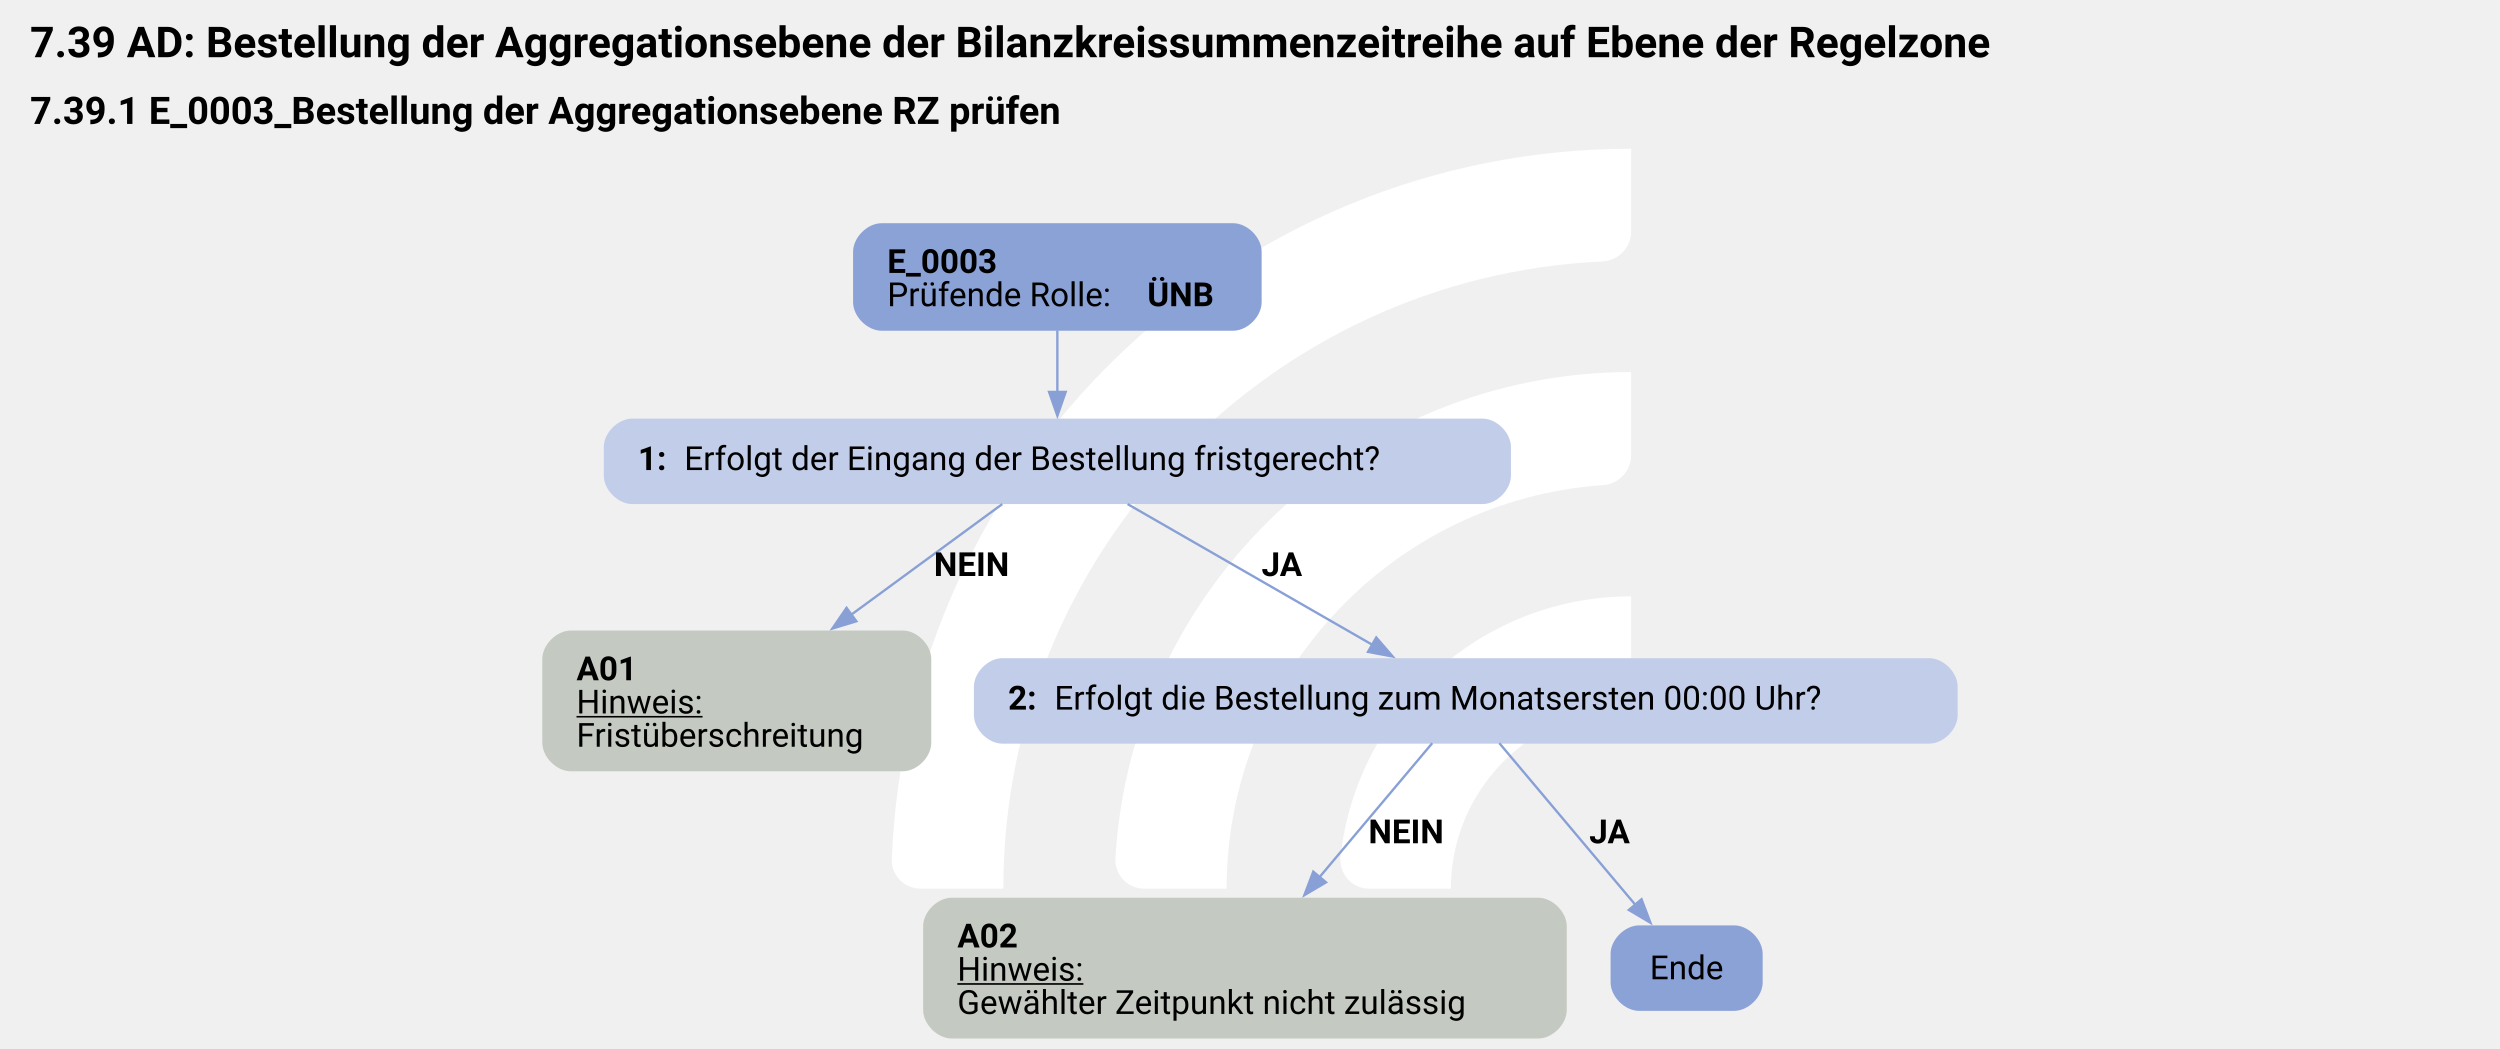
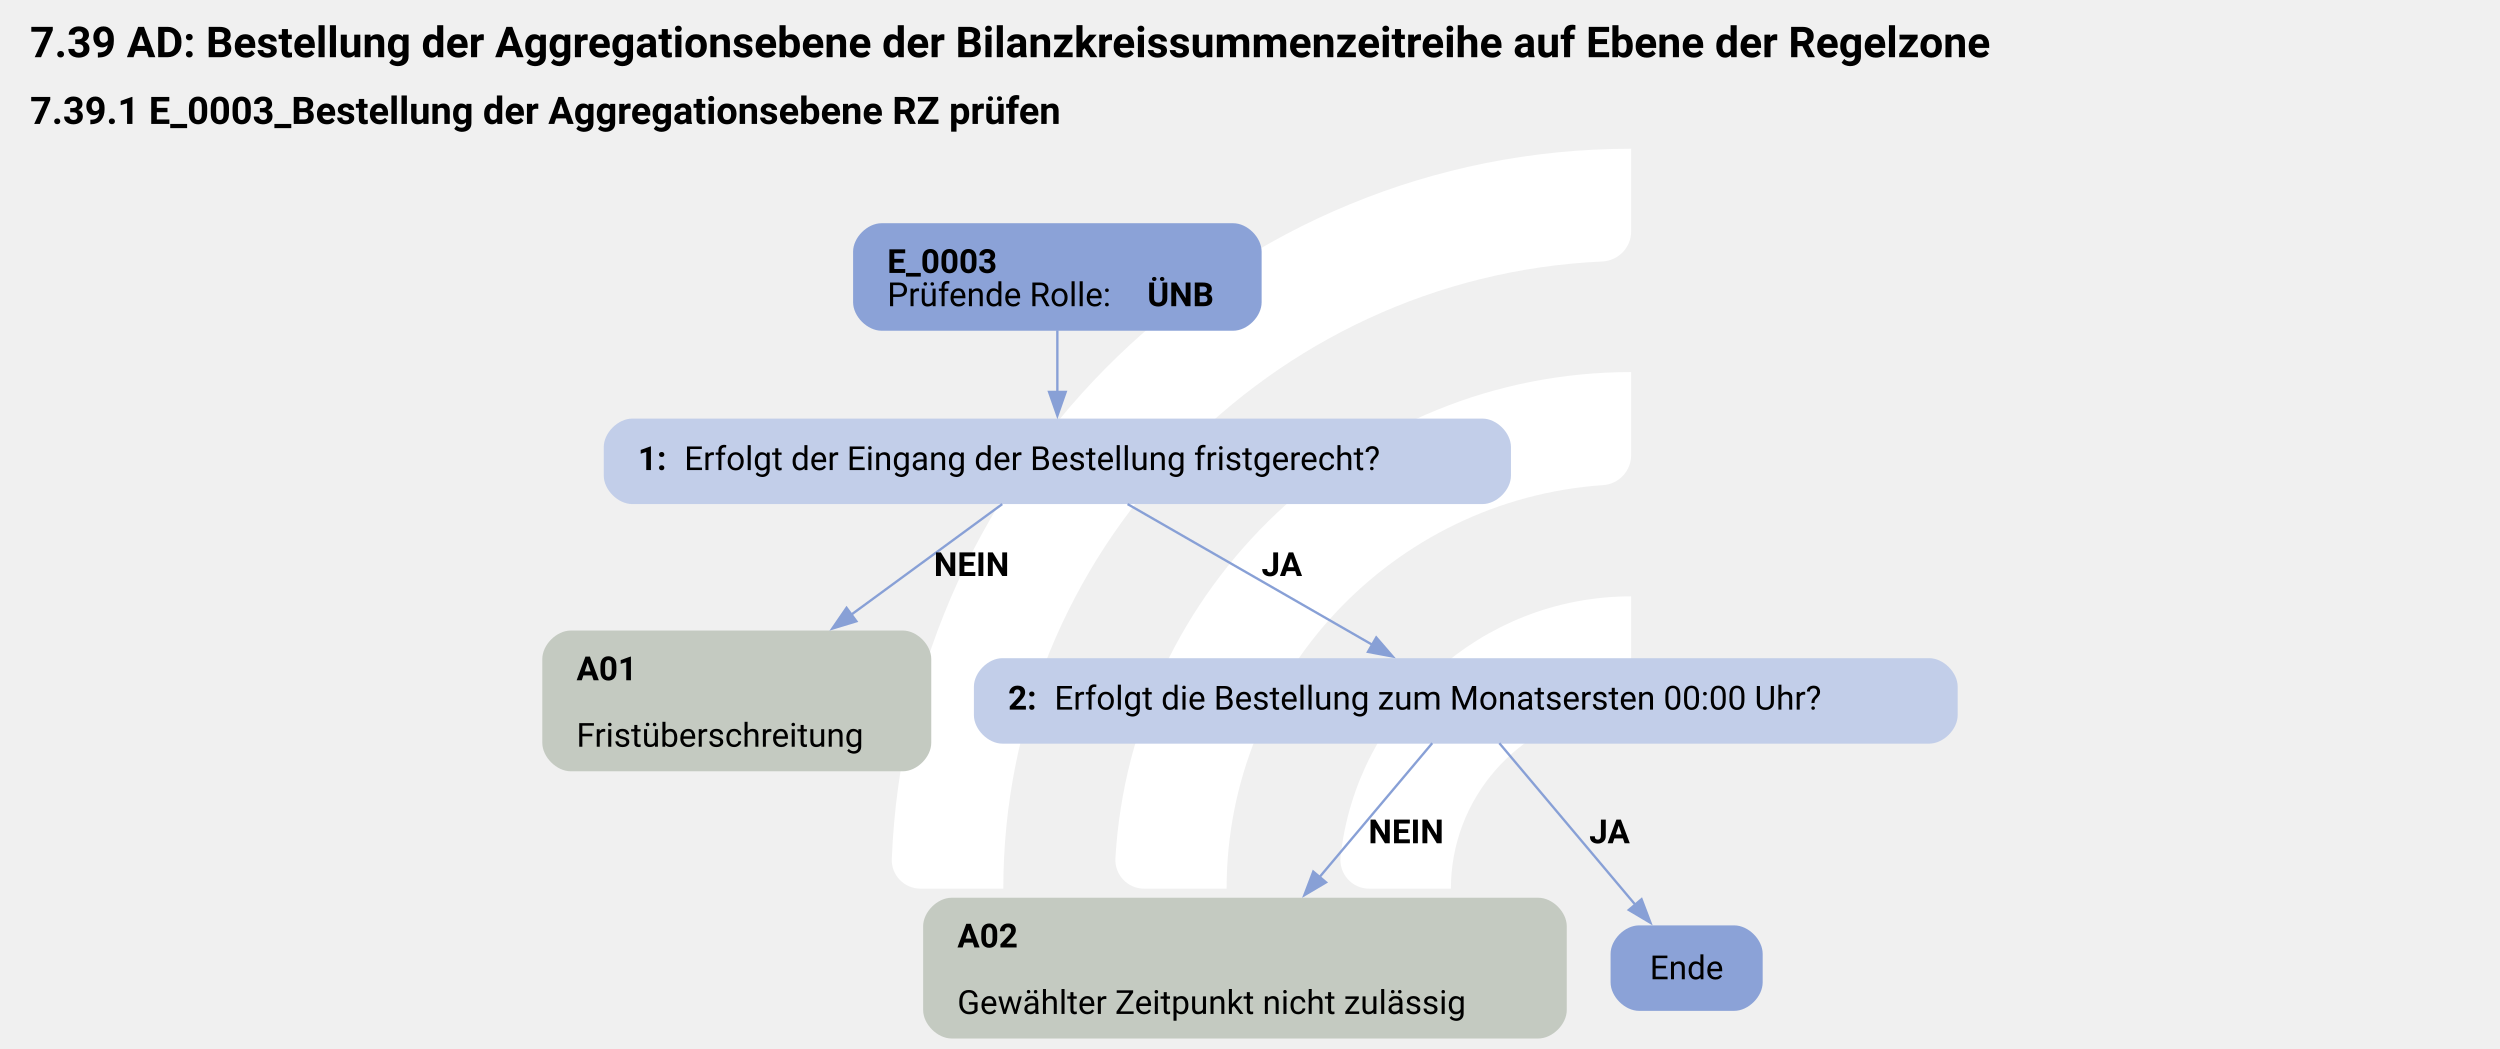
<svg xmlns="http://www.w3.org/2000/svg" version="1.1" width="1402.667px" viewBox="0 0 1402.667 588.0" height="588.0px">
  <g>
    <g transform="translate(461.5466, 58.8) scale(1 1) translate(0, 0) scale(0.8279358 0.8279358) ">
      <defs>
        <style>.cls-1{fill:#fff;}</style>
      </defs>
      <path class="cls-1" d="M122.44,531.2h-56.1c-11,0-19.9-9.12-19.46-20.11C57.47,243.89,278.15,29.78,547.91,29.78v56.02c0,10.98-8.69,19.89-19.66,20.39-225.51,10.31-405.8,197-405.8,425Z" />
      <path class="cls-1" d="M273.78,531.2h-55.93c-11.23,0-20.09-9.48-19.43-20.69,10.74-183.44,163.39-329.39,349.48-329.39v56.26c0,10.71-8.27,19.62-18.96,20.35-142.35,9.77-255.17,128.69-255.17,273.46Z" />
      <path class="cls-1" d="M425.77,531.2h-55.45c-11.65,0-20.6-10.17-19.33-21.75,10.87-99.03,95.03-176.34,196.92-176.34v57.01c0,10.05-7.28,18.75-17.23,20.16-59.22,8.4-104.91,59.42-104.91,120.92Z" />
    </g>
    <svg width="1052pt" height="441pt" viewBox="0.00 0.00 1051.50 441.34">
      <g id="graph0" class="graph" transform="scale(1 1) rotate(0) translate(4 437.34)">
        <text text-anchor="start" x="8" y="-413.24" font-family="Roboto, sans-serif" font-weight="bold" font-size="18.00">7.39 AD: Bestellung der Aggregationsebene der Bilanzkreissummenzeitreihe auf Ebene der Regelzone</text>
        <text text-anchor="start" x="8" y="-385.14" font-family="Roboto, sans-serif" font-weight="bold" font-size="16.00">7.39.1 E_0003_Bestellung der Aggregationsebene RZ prüfen</text>
        <g id="node1" class="node">
          <path fill="#8ba2d7" stroke="black" stroke-width="0" d="M514.65,-343.34C514.65,-343.34 366.6,-343.34 366.6,-343.34 360.6,-343.34 354.6,-337.34 354.6,-331.34 354.6,-331.34 354.6,-310.06 354.6,-310.06 354.6,-304.06 360.6,-298.06 366.6,-298.06 366.6,-298.06 514.65,-298.06 514.65,-298.06 520.65,-298.06 526.65,-304.06 526.65,-310.06 526.65,-310.06 526.65,-331.34 526.65,-331.34 526.65,-337.34 520.65,-343.34 514.65,-343.34" />
          <text text-anchor="start" x="369" y="-322.4" font-family="Roboto, sans-serif" font-weight="bold" font-size="14.00">E_0003</text>
          <text text-anchor="start" x="369" y="-308.4" font-family="Roboto, sans-serif" font-size="14.00">Prüfende Rolle: </text>
          <text text-anchor="start" x="478.5" y="-308.4" font-family="Roboto, sans-serif" font-weight="bold" font-size="14.00">ÜNB</text>
        </g>
        <g id="node2" class="node">
          <path fill="#c2cee9" stroke="black" stroke-width="0" d="M619.65,-261.06C619.65,-261.06 261.6,-261.06 261.6,-261.06 255.6,-261.06 249.6,-255.06 249.6,-249.06 249.6,-249.06 249.6,-237.06 249.6,-237.06 249.6,-231.06 255.6,-225.06 261.6,-225.06 261.6,-225.06 619.65,-225.06 619.65,-225.06 625.65,-225.06 631.65,-231.06 631.65,-237.06 631.65,-237.06 631.65,-249.06 631.65,-249.06 631.65,-255.06 625.65,-261.06 619.65,-261.06" />
          <text text-anchor="start" x="264" y="-239.38" font-family="Roboto, sans-serif" font-weight="bold" font-size="14.00">1: </text>
          <text text-anchor="start" x="283.5" y="-239.38" font-family="Roboto, sans-serif" font-size="14.00">Erfolgt der Eingang der Bestellung fristgerecht?</text>
        </g>
        <g id="edge1" class="edge">
          <path fill="none" stroke="#88a0d6" d="M440.62,-298.23C440.62,-290.15 440.62,-280.85 440.62,-272.25" />
          <polygon fill="#88a0d6" stroke="#88a0d6" points="444.13,-272.29 440.63,-262.29 437.13,-272.29 444.13,-272.29" />
        </g>
        <g id="node3" class="node">
          <path fill="#c4cac1" stroke="black" stroke-width="0" d="M375.52,-171.81C375.52,-171.81 235.72,-171.81 235.72,-171.81 229.72,-171.81 223.72,-165.81 223.72,-159.81 223.72,-159.81 223.72,-124.53 223.72,-124.53 223.72,-118.53 229.72,-112.53 235.72,-112.53 235.72,-112.53 375.52,-112.53 375.52,-112.53 381.52,-112.53 387.52,-118.53 387.52,-124.53 387.52,-124.53 387.52,-159.81 387.52,-159.81 387.52,-165.81 381.52,-171.81 375.52,-171.81" />
          <text text-anchor="start" x="238.12" y="-150.87" font-family="Roboto, sans-serif" font-weight="bold" font-size="14.00">A01</text>
-           <text text-anchor="start" x="238.12" y="-136.87" font-family="Roboto, sans-serif" text-decoration="underline" font-size="14.00">Hinweis:</text>
          <text text-anchor="start" x="238.12" y="-122.87" font-family="Roboto, sans-serif" font-size="14.00">Fristüberschreitung</text>
        </g>
        <g id="edge2" class="edge">
          <path fill="none" stroke="#88a0d6" d="M417.42,-225.06C399.94,-212.26 375.36,-194.25 353.7,-178.39" />
          <polygon fill="#88a0d6" stroke="#88a0d6" points="355.98,-175.72 345.85,-172.63 351.85,-181.37 355.98,-175.72" />
          <text text-anchor="start" x="388.62" y="-194.76" font-family="Roboto, sans-serif" font-weight="bold" font-size="14.00">NEIN</text>
        </g>
        <g id="node4" class="node">
          <path fill="#c2cee9" stroke="black" stroke-width="0" d="M807.77,-160.17C807.77,-160.17 417.48,-160.17 417.48,-160.17 411.48,-160.17 405.48,-154.17 405.48,-148.17 405.48,-148.17 405.48,-136.17 405.48,-136.17 405.48,-130.17 411.48,-124.17 417.48,-124.17 417.48,-124.17 807.77,-124.17 807.77,-124.17 813.77,-124.17 819.77,-130.17 819.77,-136.17 819.77,-136.17 819.77,-148.17 819.77,-148.17 819.77,-154.17 813.77,-160.17 807.77,-160.17" />
          <text text-anchor="start" x="419.88" y="-138.5" font-family="Roboto, sans-serif" font-weight="bold" font-size="14.00">2: </text>
          <text text-anchor="start" x="439.38" y="-138.5" font-family="Roboto, sans-serif" font-size="14.00">Erfolgt die Bestellung zum Monatsersten 00:00 Uhr?</text>
        </g>
        <g id="edge3" class="edge">
          <path fill="none" stroke="#88a0d6" d="M470.19,-225.06C498.71,-208.67 542.04,-183.75 573.42,-165.71" />
          <polygon fill="#88a0d6" stroke="#88a0d6" points="574.92,-168.89 581.84,-160.87 571.43,-162.82 574.92,-168.89" />
          <text text-anchor="start" x="526.62" y="-194.76" font-family="Roboto, sans-serif" font-weight="bold" font-size="14.00">JA</text>
        </g>
        <g id="node5" class="node">
          <path fill="#c4cac1" stroke="black" stroke-width="0" d="M643.15,-59.28C643.15,-59.28 396.1,-59.28 396.1,-59.28 390.1,-59.28 384.1,-53.28 384.1,-47.28 384.1,-47.28 384.1,-12 384.1,-12 384.1,-6 390.1,0 396.1,0 396.1,0 643.15,0 643.15,0 649.15,0 655.15,-6 655.15,-12 655.15,-12 655.15,-47.28 655.15,-47.28 655.15,-53.28 649.15,-59.28 643.15,-59.28" />
          <text text-anchor="start" x="398.5" y="-38.34" font-family="Roboto, sans-serif" font-weight="bold" font-size="14.00">A02</text>
-           <text text-anchor="start" x="398.5" y="-24.34" font-family="Roboto, sans-serif" text-decoration="underline" font-size="14.00">Hinweis:</text>
          <text text-anchor="start" x="398.5" y="-10.34" font-family="Roboto, sans-serif" font-size="14.00">Gewählter Zeitpunkt nicht zulässig</text>
        </g>
        <g id="edge4" class="edge">
          <path fill="none" stroke="#88a0d6" d="M598.5,-124.38C585.95,-109.47 567.17,-87.14 551.07,-68.02" />
          <polygon fill="#88a0d6" stroke="#88a0d6" points="553.76,-65.77 544.64,-60.37 548.4,-70.28 553.76,-65.77" />
          <text text-anchor="start" x="571.62" y="-82.23" font-family="Roboto, sans-serif" font-weight="bold" font-size="14.00">NEIN</text>
        </g>
        <g id="node6" class="node">
          <path fill="#8ba2d7" stroke="black" stroke-width="0" d="M725.65,-47.64C725.65,-47.64 685.6,-47.64 685.6,-47.64 679.6,-47.64 673.6,-41.64 673.6,-35.64 673.6,-35.64 673.6,-23.64 673.6,-23.64 673.6,-17.64 679.6,-11.64 685.6,-11.64 685.6,-11.64 725.65,-11.64 725.65,-11.64 731.65,-11.64 737.65,-17.64 737.65,-23.64 737.65,-23.64 737.65,-35.64 737.65,-35.64 737.65,-41.64 731.65,-47.64 725.65,-47.64" />
          <text text-anchor="middle" x="705.62" y="-24.96" font-family="Roboto, sans-serif" font-size="14.00">Ende</text>
        </g>
        <g id="edge5" class="edge">
          <path fill="none" stroke="#88a0d6" d="M626.75,-124.38C641.98,-106.29 666.4,-77.26 684.03,-56.3" />
          <polygon fill="#88a0d6" stroke="#88a0d6" points="686.63,-58.65 690.39,-48.74 681.28,-54.14 686.63,-58.65" />
          <text text-anchor="start" x="664.62" y="-82.23" font-family="Roboto, sans-serif" font-weight="bold" font-size="14.00">JA</text>
        </g>
      </g>
    </svg>
  </g>
</svg>
